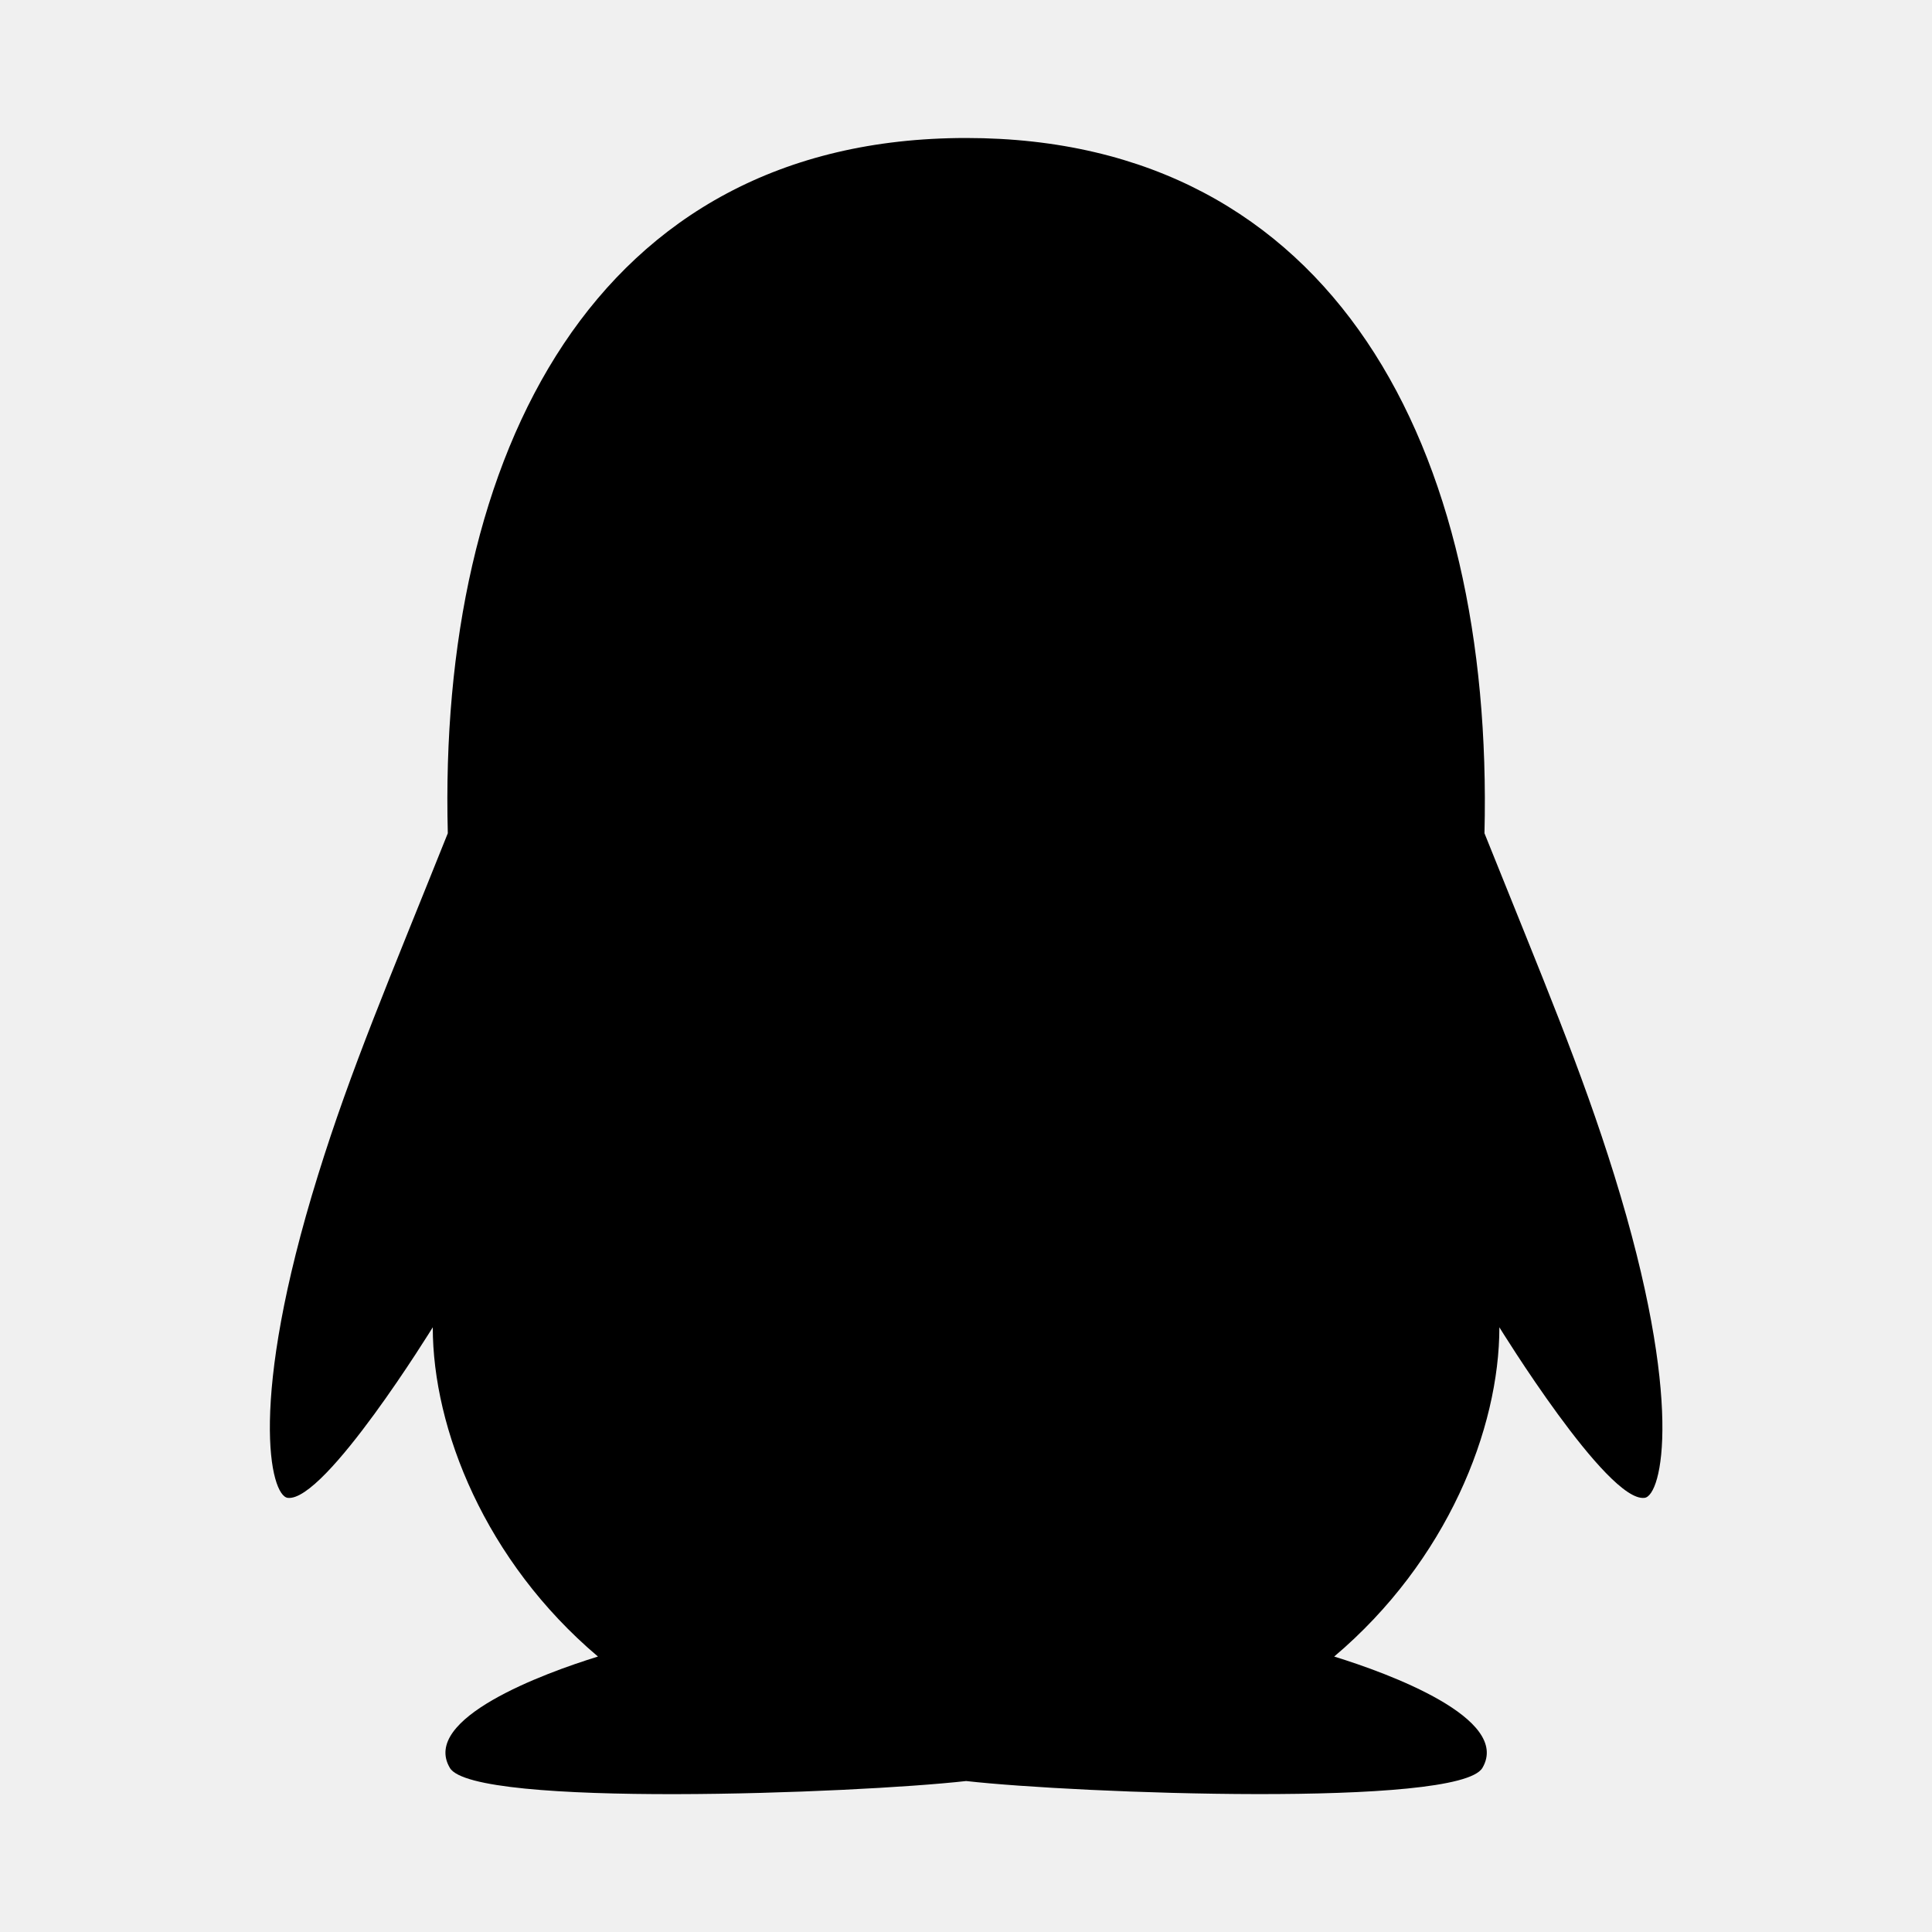
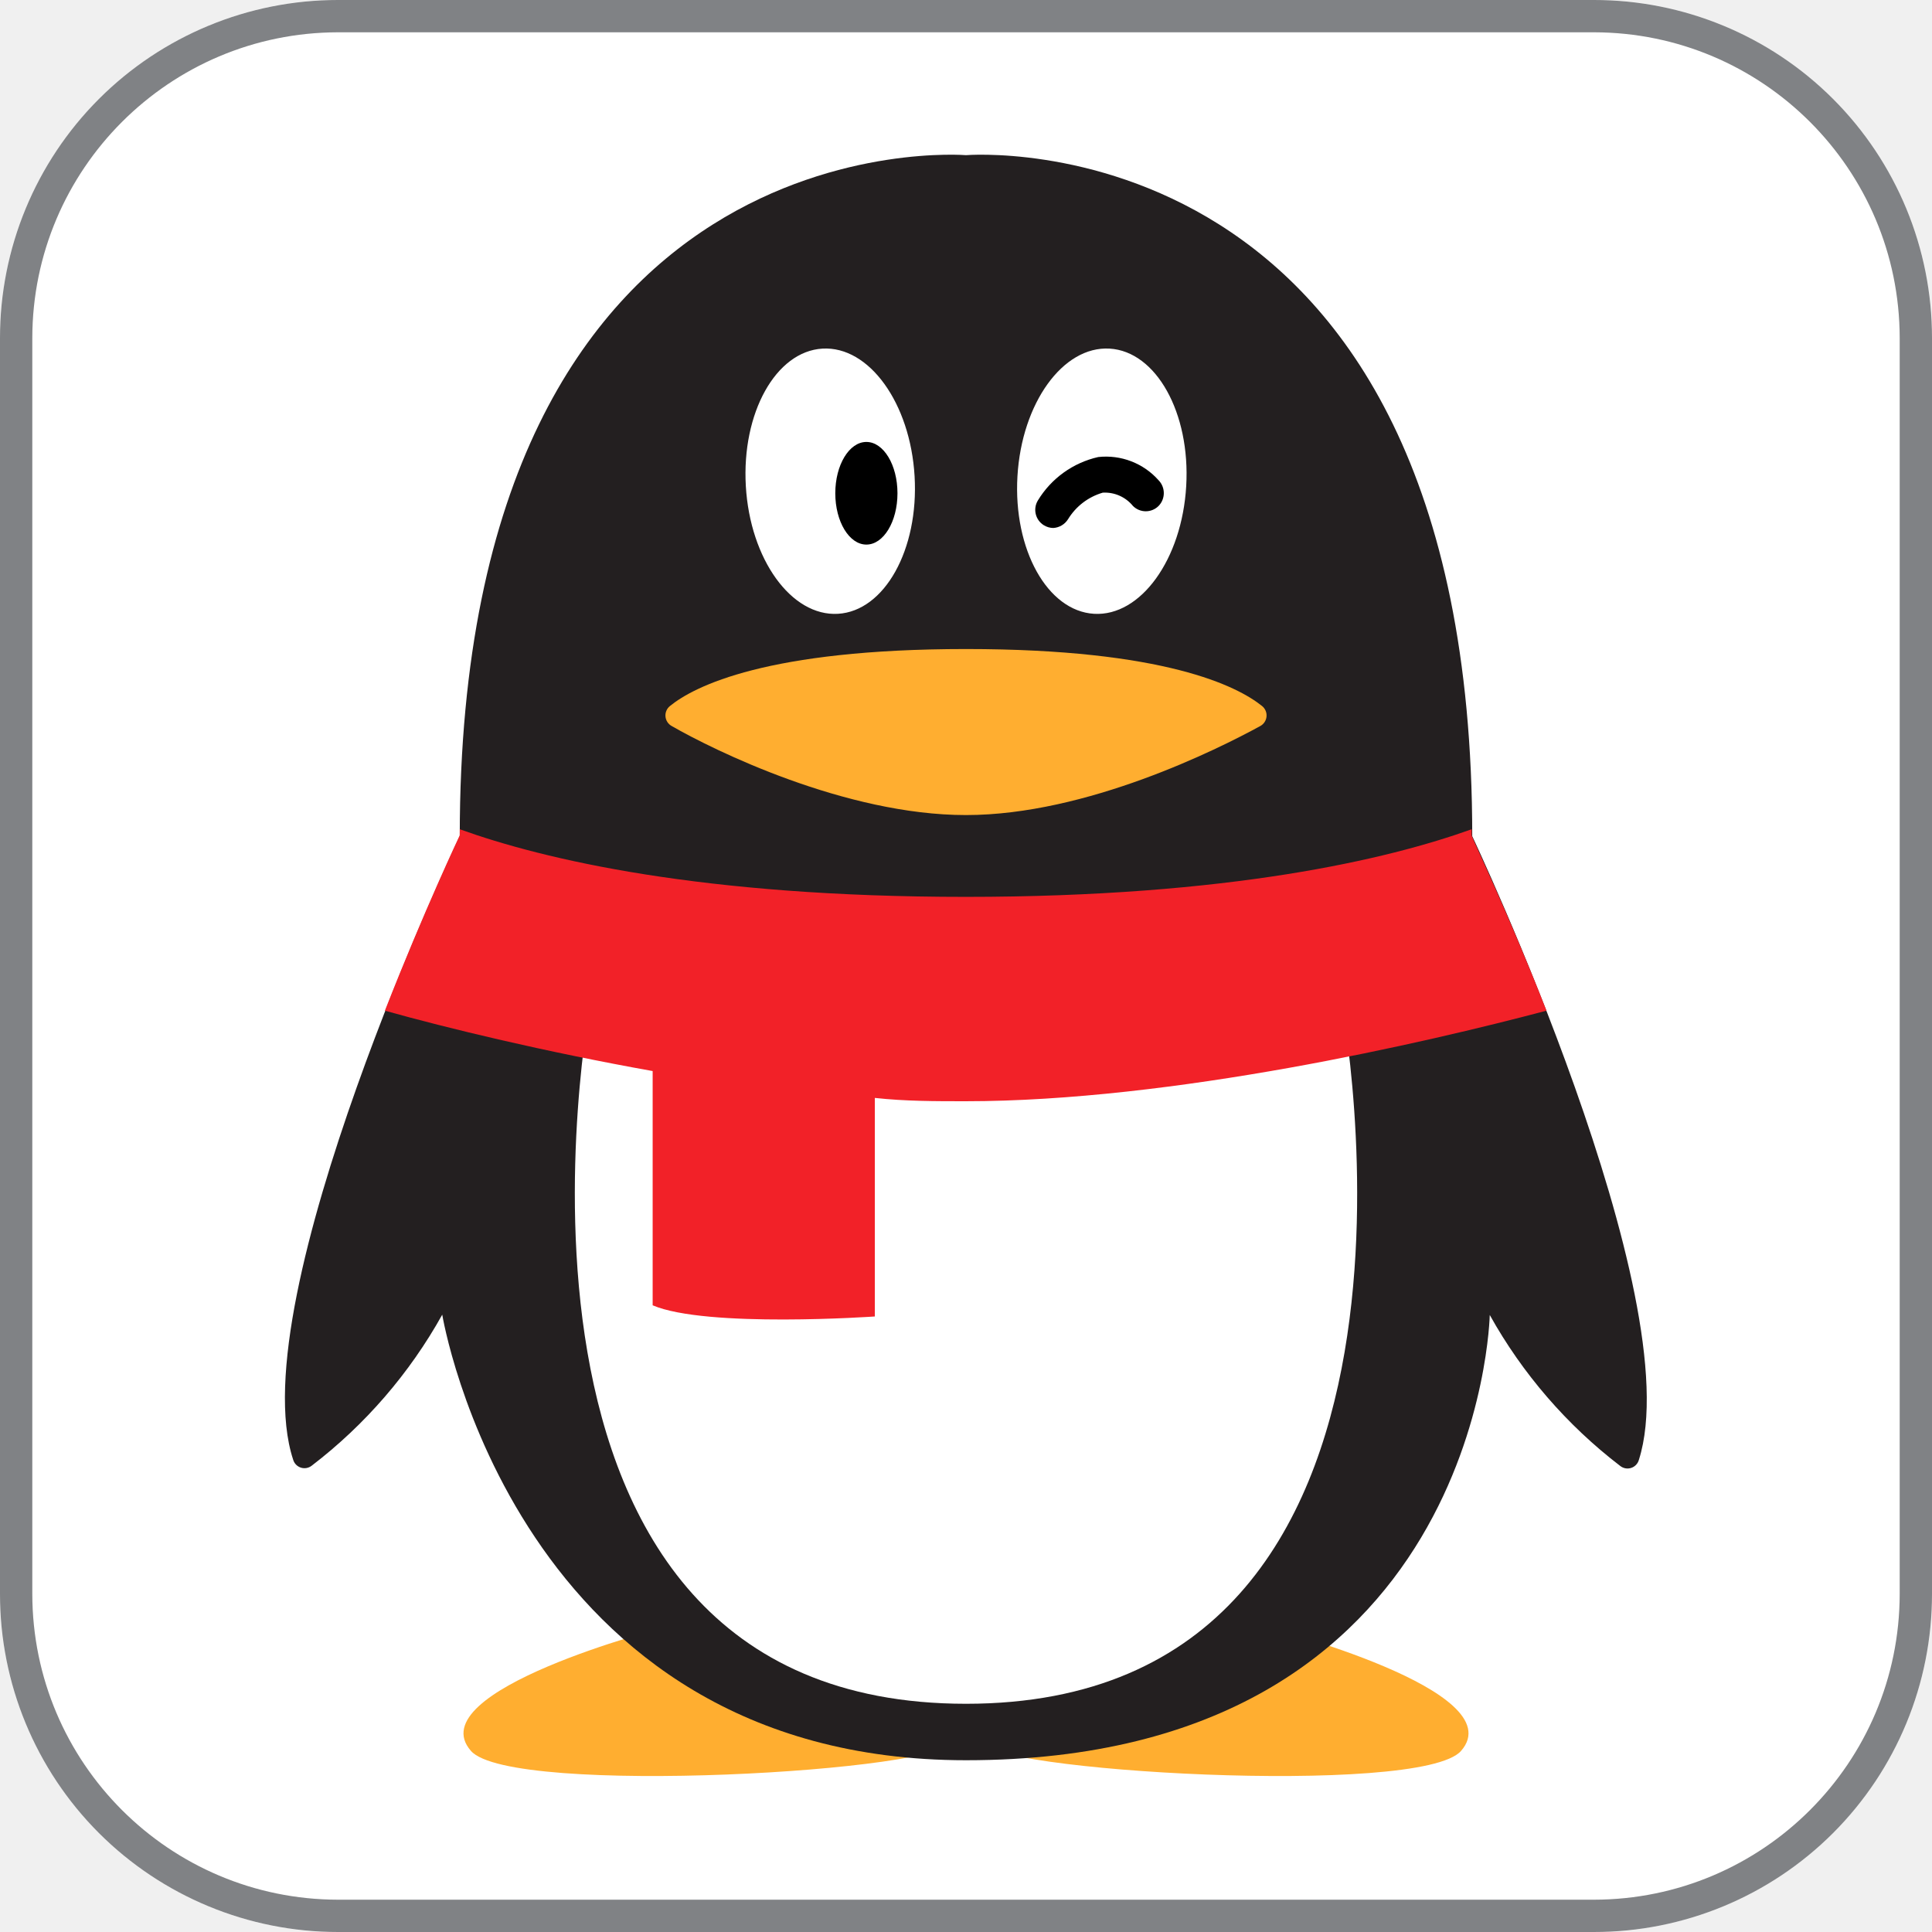
- <svg xmlns="http://www.w3.org/2000/svg" role="img" focusable="false" aria-hidden="true" viewBox="0 0 14 14">
-   <path d="m 11.916,10.854 c -0.27,0.033 -1.051,-1.236 -1.051,-1.236 0,0.735 -0.378,1.693 -1.197,2.386 0.395,0.122 1.285,0.449 1.074,0.807 -0.171,0.289 -2.942,0.185 -3.741,0.095 -0.8,0.09 -3.57,0.195 -3.741,-0.095 -0.212,-0.357 0.678,-0.685 1.073,-0.807 -0.818,-0.692 -1.197,-1.651 -1.197,-2.386 0,0 -0.781,1.269 -1.051,1.236 -0.126,-0.015 -0.291,-0.695 0.219,-2.337 0.24,-0.774 0.516,-1.417 0.941,-2.479 -0.072,-2.74 1.06,-5.038 3.756,-5.038 2.666,1.4e-4 3.824,2.253 3.756,5.038 0.425,1.06 0.701,1.707 0.941,2.479 0.51,1.642 0.345,2.322 0.219,2.337 z" />
+ <svg xmlns="http://www.w3.org/2000/svg" viewBox="0 0 64 64">
+   <defs>
+     <style>.cls-1{fill:#fff;}.cls-2{fill:#808285;}.cls-3{fill:#ffae30;}.cls-4{fill:#231f20;}.cls-5{fill:#f22128;}</style>
+   </defs>
+   <g data-name="10-qq" id="_10-qq">
+     <rect class="cls-1" height="64" rx="11.2" ry="11.2" width="64" />
+     <path class="cls-2" d="M52.8,1.07A10.14,10.14,0,0,1,62.93,11.2V52.8A10.14,10.14,0,0,1,52.8,62.93H11.2A10.14,10.14,0,0,1,1.07,52.8V11.2A10.14,10.14,0,0,1,11.2,1.07H52.8M52.8,0H11.2A11.19,11.19,0,0,0,0,11.2V52.8A11.19,11.19,0,0,0,11.2,64H52.8A11.19,11.19,0,0,0,64,52.8V11.2A11.19,11.19,0,0,0,52.8,0Z" />
+     <path class="cls-3" d="M22,53.91S13.85,56,15.6,58c1.33,1.53,15.93.67,15.93-.33S28.73,53.11,22,53.91Z" />
+     <path class="cls-3" d="M42,53.91S50.15,56,48.4,58c-1.33,1.53-15.93.67-15.93-.33S35.27,53.11,42,53.91Z" />
+     <path class="cls-4" d="M32,58.31c17.07,0,17.35-14.75,17.35-14.75a16.27,16.27,0,0,0,4.32,5,.39.39,0,0,0,.62-.2C56,43,48.77,27.7,48.77,27.7,48.77,3.74,32,5.14,32,5.14S15.23,3.74,15.23,27.7c0,0-7.27,15.32-5.52,20.65a.39.39,0,0,0,.62.2,16.27,16.27,0,0,0,4.32-5S17.07,58.31,32,58.31Z" />
+     <ellipse class="cls-1" cx="27.5" cy="15.94" rx="2.8" ry="4.4" transform="translate(-0.88 1.63) rotate(-3.34)" />
+     <ellipse class="cls-1" cx="36.5" cy="15.94" rx="4.4" ry="2.8" transform="translate(18.46 51.45) rotate(-86.66)" />
+     <path class="cls-3" d="M32,27c4,0,8.36-2.19,9.75-2.95a.4.4,0,0,0,.06-.66c-.82-.66-3.23-1.89-9.81-1.89s-9,1.23-9.81,1.89a.4.4,0,0,0,.06.66C23.64,24.85,28,27,32,27Z" />
+     <ellipse cx="28.7" cy="16.34" rx="1.03" ry="1.7" />
+     <path d="M34.89,17.49a.61.61,0,0,1-.31-.09.6.6,0,0,1-.2-.82,3.15,3.15,0,0,1,2-1.44,2.33,2.33,0,0,1,2,.77.61.61,0,0,1,0,.85.6.6,0,0,1-.85,0,1.2,1.2,0,0,0-1-.44,2,2,0,0,0-1.15.88A.62.62,0,0,1,34.89,17.49Z" />
+     <path class="cls-1" d="M32,56.44c16.87,0,12.43-23.3,12.43-23.3H19.57S15.13,56.44,32,56.44Z" />
+     <path class="cls-5" d="M21.62,43.24V35.48c-3.58-.64-6.8-1.42-8.87-2,1.3-3.32,2.48-5.81,2.48-5.81s0-.13,0-.2c2.78,1,8,2.24,16.76,2.24s14-1.25,16.76-2.24c0,.07,0,.13,0,.2s1.18,2.49,2.48,5.81c-4,1.06-12.38,3-19.25,3-1,0-2,0-3-.11v7.24S23.4,44,21.62,43.24Z" />
+   </g>
</svg>
